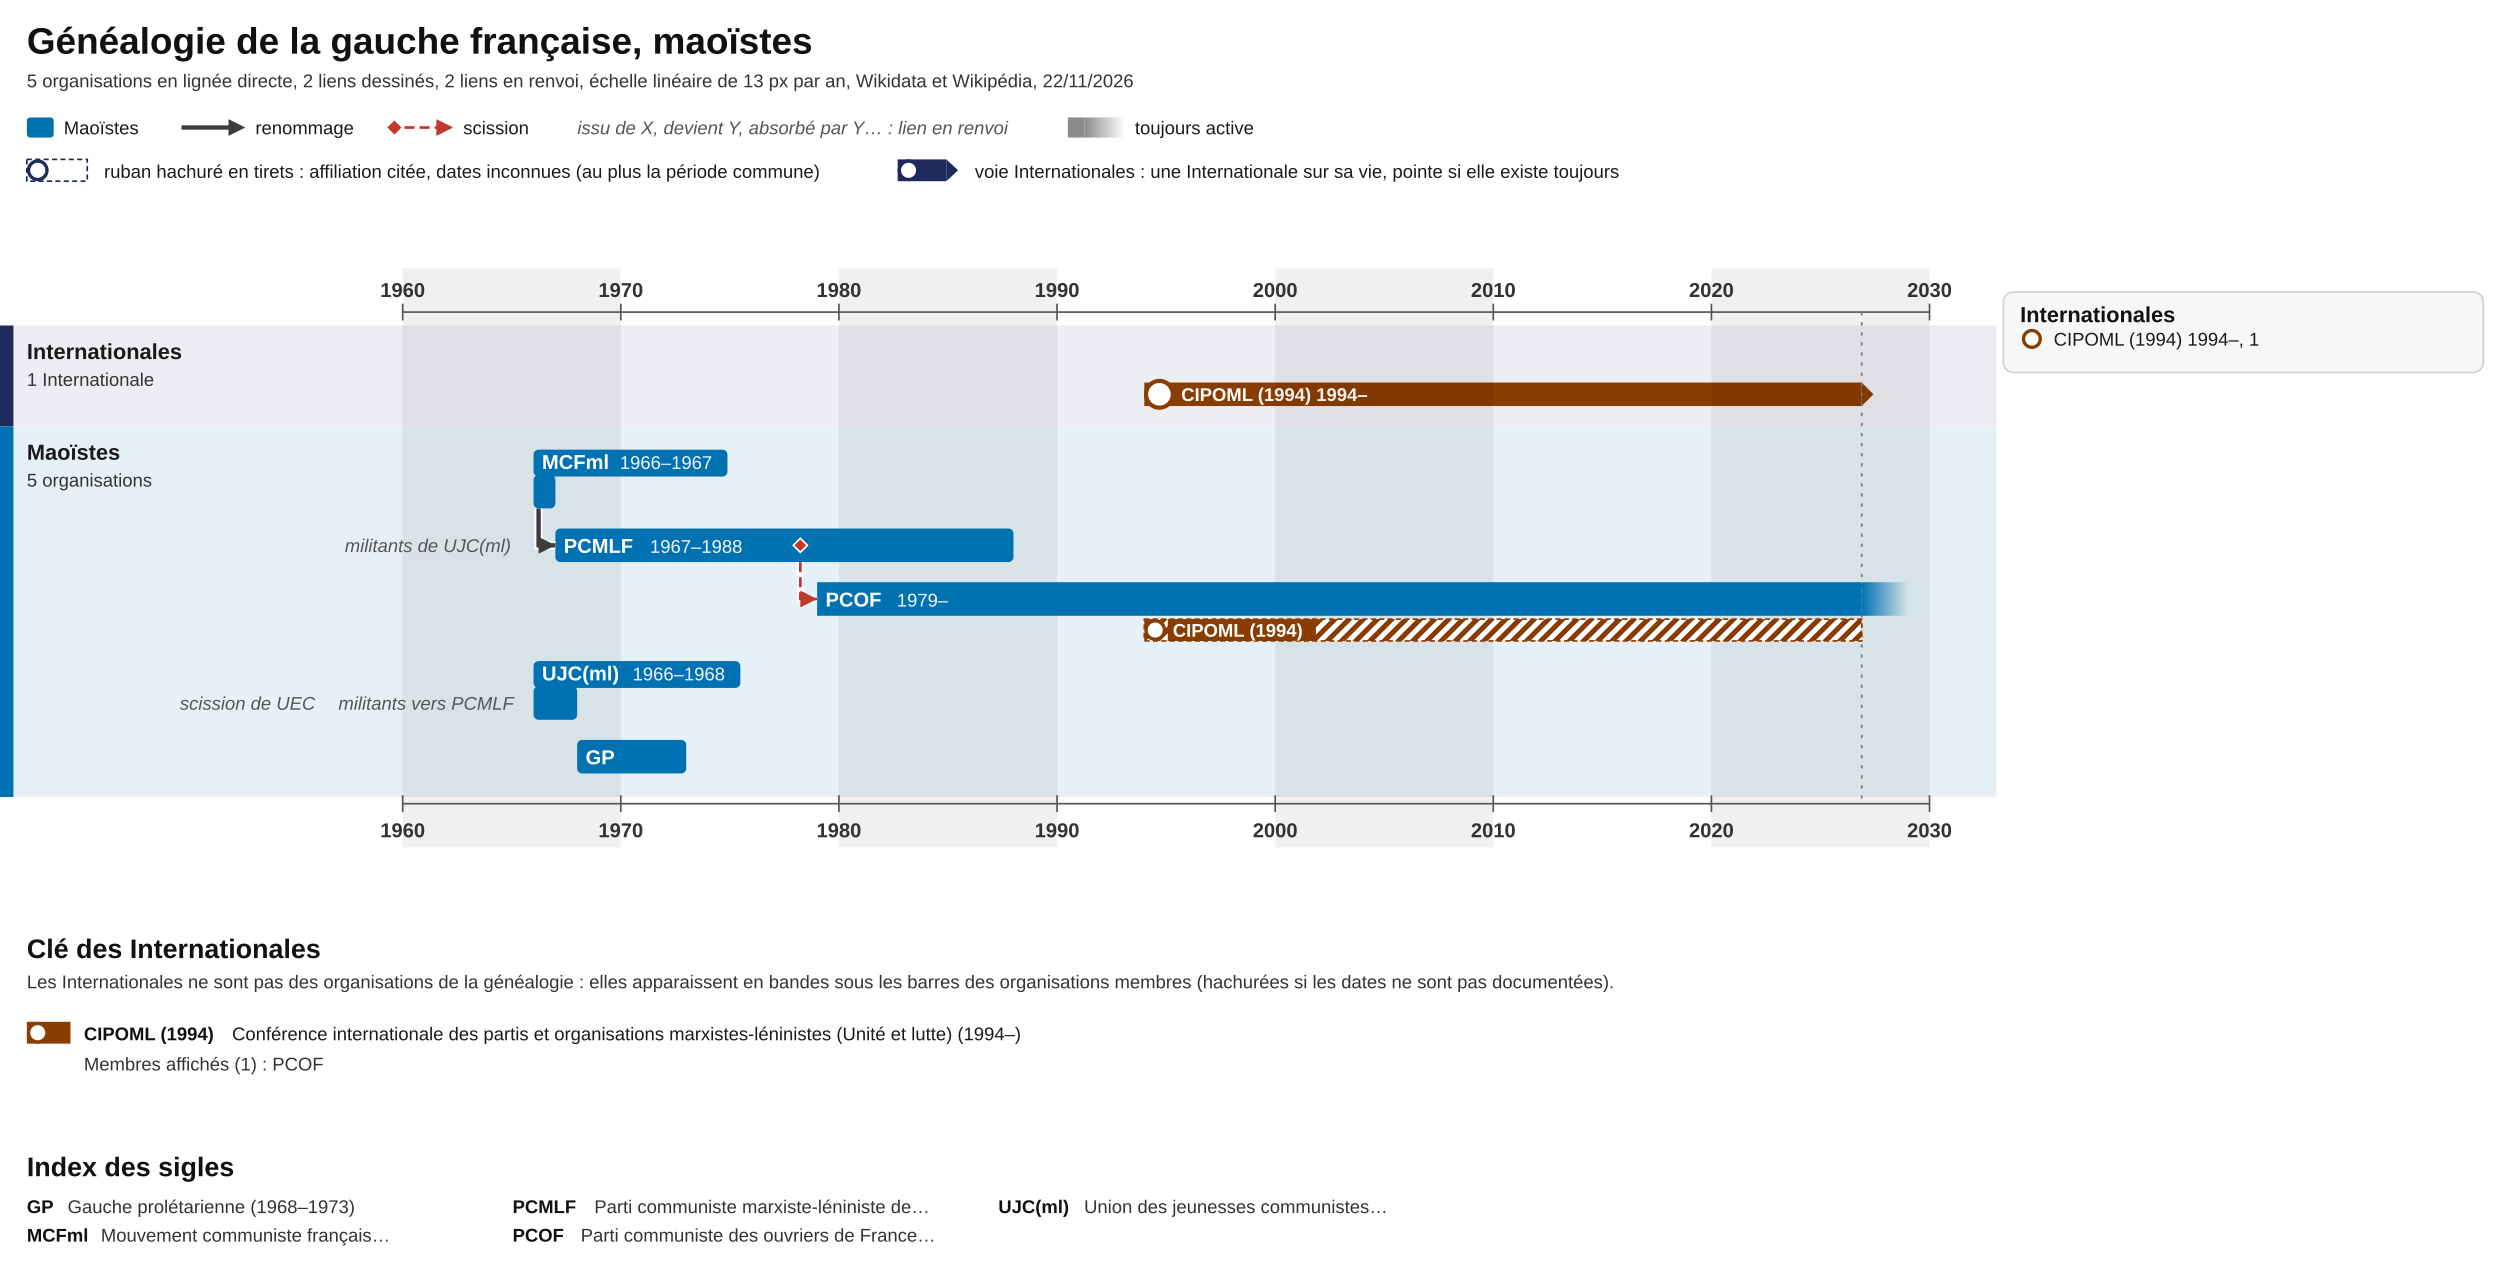
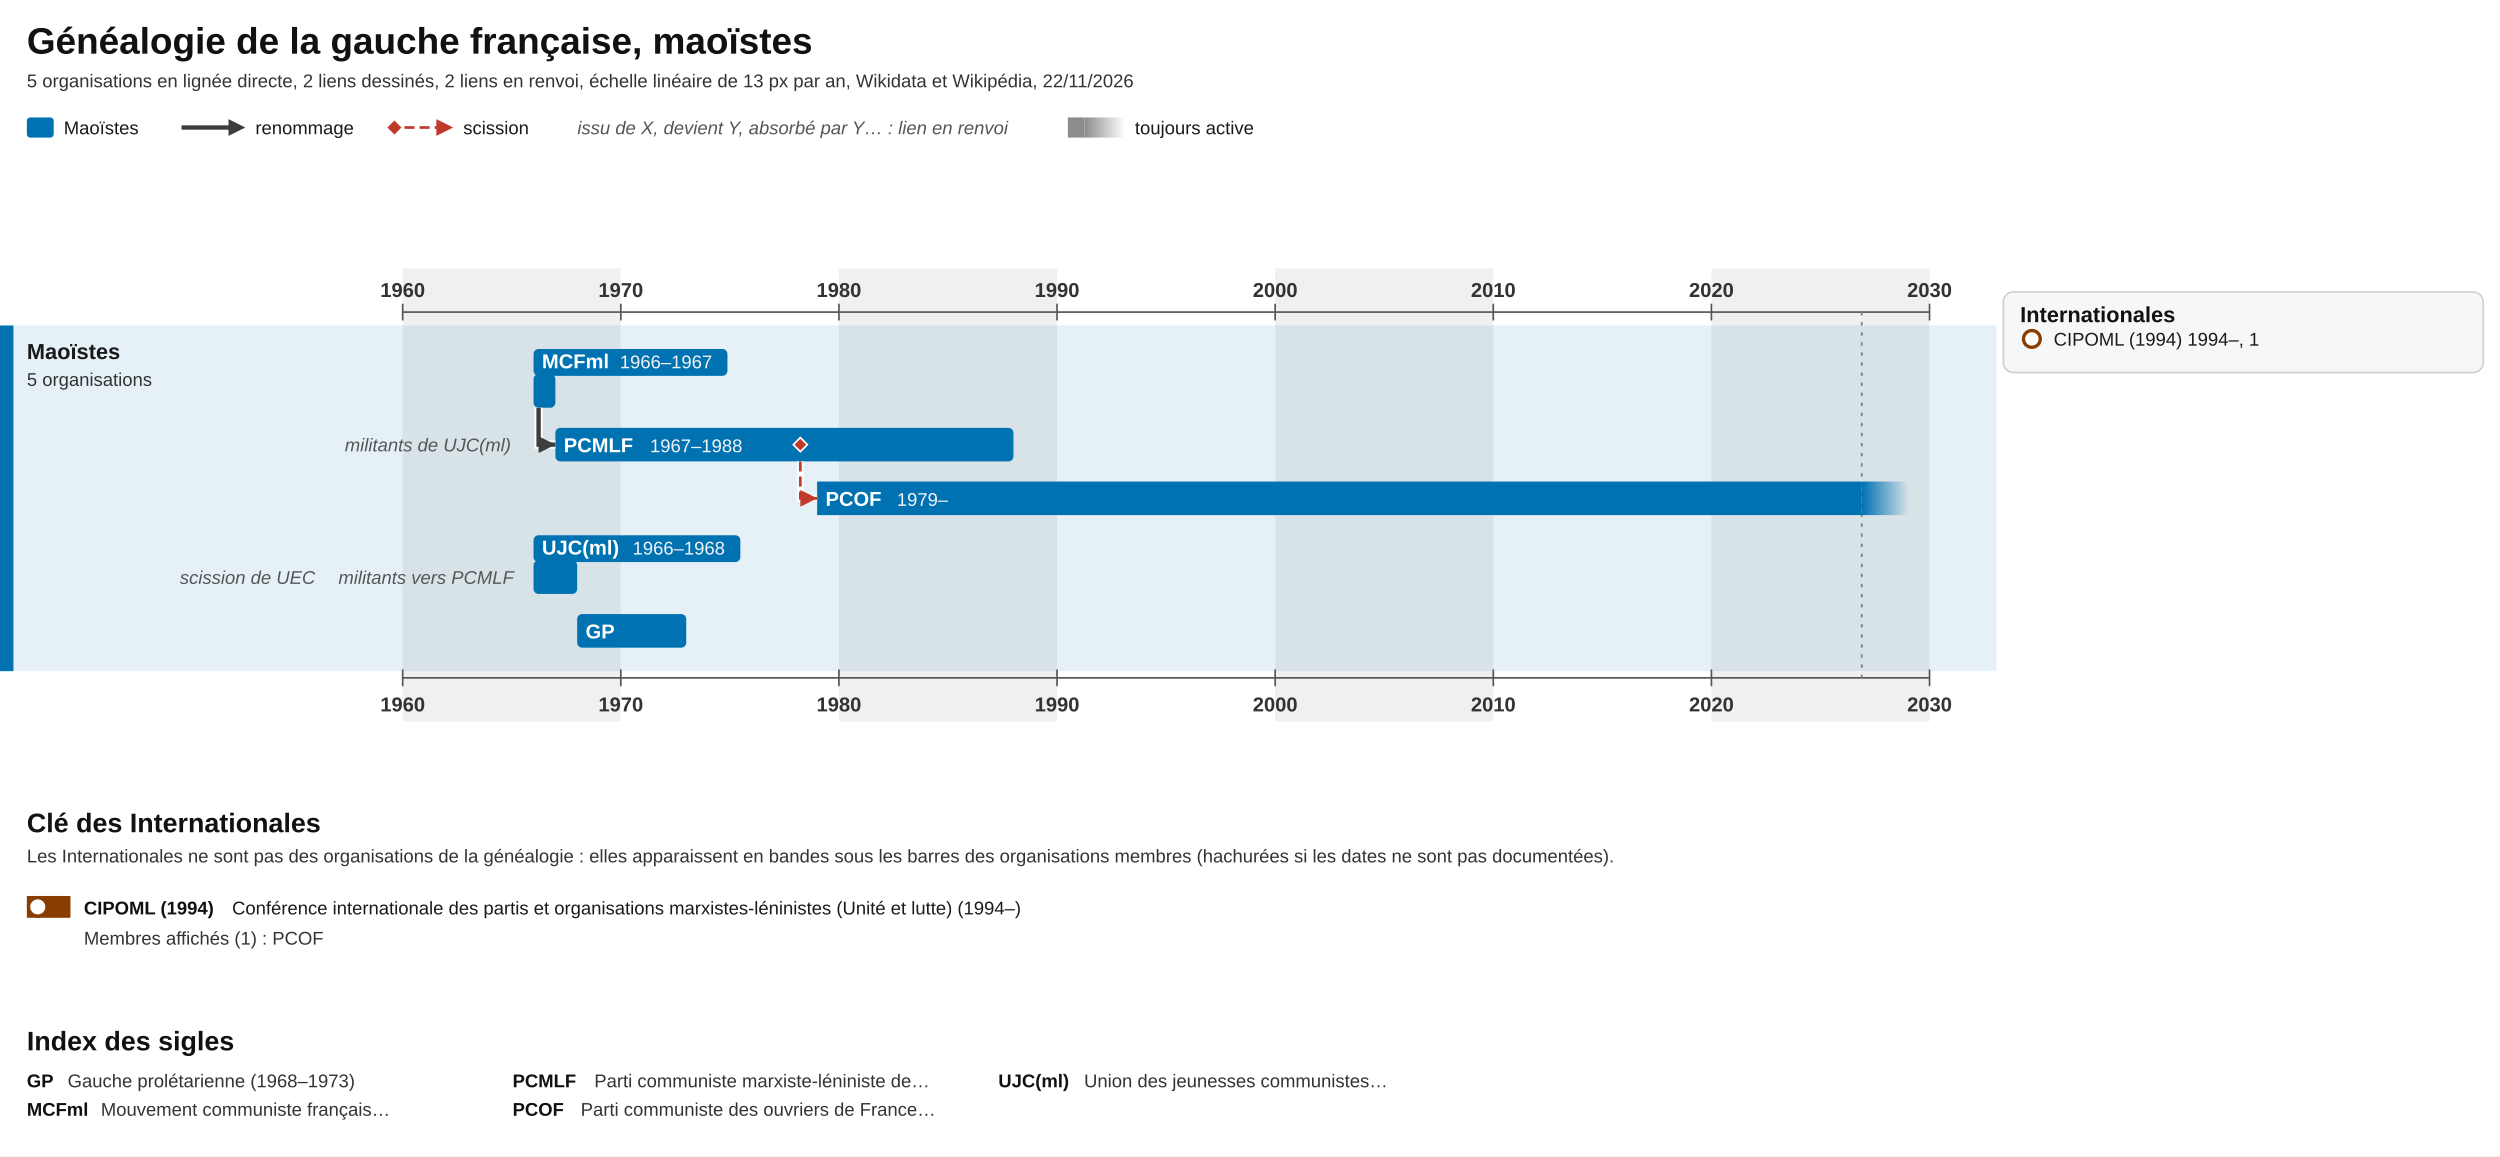
- <svg xmlns="http://www.w3.org/2000/svg" id="arbre" width="1490" height="764" viewBox="0 0 1490 764" data-x0="240" data-t0="1960" data-ppa="13.0" data-aujourdhui="2026.8909" data-min-w="6" data-seuil-annees="40" data-seuil-voies="2" data-seuil-rangs="6" data-cassure="" data-cassure-px="44" data-degrade="28" data-n-barres="5" data-vue-famille="oui" font-family="Arial, Helvetica, sans-serif">
+ <svg xmlns="http://www.w3.org/2000/svg" id="arbre" width="1490" height="689" viewBox="0 0 1490 689" data-x0="240" data-t0="1960" data-ppa="13.0" data-aujourdhui="2026.8909" data-min-w="6" data-seuil-annees="40" data-seuil-voies="2" data-seuil-rangs="6" data-cassure="" data-cassure-px="44" data-degrade="28" data-n-barres="5" data-vue-famille="oui" font-family="Arial, Helvetica, sans-serif">
  <defs>
+     <linearGradient id="g-8C8C8C">
+       <stop offset="0" stop-color="#8C8C8C" />
+       <stop offset="1" stop-color="#8C8C8C" stop-opacity="0" />
+     </linearGradient>
    <linearGradient id="g-0072B2">
      <stop offset="0" stop-color="#0072B2" />
      <stop offset="1" stop-color="#0072B2" stop-opacity="0" />
    </linearGradient>
-     <linearGradient id="g-8C8C8C">
-       <stop offset="0" stop-color="#8C8C8C" />
-       <stop offset="1" stop-color="#8C8C8C" stop-opacity="0" />
-     </linearGradient>
-     <pattern id="h-8A3D00" width="6" height="6" patternUnits="userSpaceOnUse" patternTransform="rotate(45)">
-       <rect width="6" height="6" fill="#FFFFFF" />
-       <rect width="3" height="6" fill="#8A3D00" />
-     </pattern>
    <pattern id="h-332288" width="6" height="6" patternUnits="userSpaceOnUse" patternTransform="rotate(45)">
      <rect width="6" height="6" fill="#FFFFFF" />
      <rect width="3" height="6" fill="#332288" />
    </pattern>
  </defs>
-   <rect width="1490" height="764" fill="#FFFFFF" />
+   <rect width="1490" height="689" fill="#FFFFFF" />
  <g class="voie" data-voie="0" data-cle="maoïstes">
-     <rect class="fond-voie" x="0" y="254.0" width="1190.0" height="221.0" fill="#E6F1F7" />
-     <rect class="bord-voie" x="0" y="254.0" width="8" height="221.0" fill="#0072B2" />
-     <text x="16.0" y="274.0" font-size="13" font-family="Arial, Helvetica, sans-serif" font-weight="bold" fill="#1A1A1A" text-anchor="start" class="voie-t">Maoïstes</text>
-     <text x="16.0" y="290.0" font-size="11" font-family="Arial, Helvetica, sans-serif" fill="#333333" text-anchor="start" class="voie-t">5 organisations</text>
+     <rect class="fond-voie" x="0" y="194.0" width="1190.0" height="206.0" fill="#E6F1F7" />
+     <rect class="bord-voie" x="0" y="194.0" width="8" height="206.0" fill="#0072B2" />
+     <text x="16.0" y="214.0" font-size="13" font-family="Arial, Helvetica, sans-serif" font-weight="bold" fill="#1A1A1A" text-anchor="start" class="voie-t">Maoïstes</text>
+     <text x="16.0" y="230.0" font-size="11" font-family="Arial, Helvetica, sans-serif" fill="#333333" text-anchor="start" class="voie-t">5 organisations</text>
  </g>
-   <g class="voie-intl" data-cle="internationales">
-     <rect class="fond-voie" x="0" y="194.0" width="1190.0" height="60.0" fill="#EDEEF2" />
-     <rect class="bord-voie" x="0" y="194.0" width="8" height="60.0" fill="#1F2A5C" />
-     <text x="16.0" y="214.0" font-size="13" font-family="Arial, Helvetica, sans-serif" font-weight="bold" fill="#1A1A1A" text-anchor="start" class="voie-t">Internationales</text>
-     <text x="16.0" y="230.0" font-size="11" font-family="Arial, Helvetica, sans-serif" fill="#333333" text-anchor="start" class="voie-t">1 Internationale</text>
-   </g>
-   <g class="intl" data-intl="Q622227">
-     <rect class="intl-r" x="682.00" y="228.00" width="427.58" height="14" fill="#8A3D00" data-bbox="682.00,228.00,434.58,14" />
-     <polygon class="intl-pointe" points="1109.58,228.00 1116.58,235.00 1109.58,242.00" fill="#8A3D00" />
-     <circle class="medaillon" cx="691.00" cy="235.00" r="8.00" fill="#FFFFFF" stroke="#8A3D00" stroke-width="2.5" />
-     <text x="704.0" y="239.0" font-size="11" font-family="Arial, Helvetica, sans-serif" font-weight="bold" fill="#FFFFFF" text-anchor="start" class="intl-t" data-bbox="704.00,229.00,121.46,12">CIPOML (1994)  1994–</text>
-   </g>
-   <rect class="bande-decennie" x="240.0" y="160.0" width="130.0" height="345.0" fill="#000000" fill-opacity="0.06" />
-   <rect class="bande-decennie" x="500.0" y="160.0" width="130.0" height="345.0" fill="#000000" fill-opacity="0.06" />
-   <rect class="bande-decennie" x="760.0" y="160.0" width="130.0" height="345.0" fill="#000000" fill-opacity="0.06" />
-   <rect class="bande-decennie" x="1020.0" y="160.0" width="130.0" height="345.0" fill="#000000" fill-opacity="0.06" />
+   <rect class="bande-decennie" x="240.0" y="160.0" width="130.0" height="270.0" fill="#000000" fill-opacity="0.06" />
+   <rect class="bande-decennie" x="500.0" y="160.0" width="130.0" height="270.0" fill="#000000" fill-opacity="0.06" />
+   <rect class="bande-decennie" x="760.0" y="160.0" width="130.0" height="270.0" fill="#000000" fill-opacity="0.06" />
+   <rect class="bande-decennie" x="1020.0" y="160.0" width="130.0" height="270.0" fill="#000000" fill-opacity="0.06" />
  <g class="axe-haut">
    <line x1="240.0" x2="1150.0" y1="186.0" y2="186.0" stroke="#555555" />
    <line x1="240.0" x2="240.0" y1="181.0" y2="191.0" stroke="#555555" />
    <text x="240.0" y="177.0" font-size="12" font-family="Arial, Helvetica, sans-serif" font-weight="bold" fill="#333333" text-anchor="middle" class="axe-t">1960</text>
    <line x1="370.0" x2="370.0" y1="181.0" y2="191.0" stroke="#555555" />
    <text x="370.0" y="177.0" font-size="12" font-family="Arial, Helvetica, sans-serif" font-weight="bold" fill="#333333" text-anchor="middle" class="axe-t">1970</text>
    <line x1="500.0" x2="500.0" y1="181.0" y2="191.0" stroke="#555555" />
    <text x="500.0" y="177.0" font-size="12" font-family="Arial, Helvetica, sans-serif" font-weight="bold" fill="#333333" text-anchor="middle" class="axe-t">1980</text>
    <line x1="630.0" x2="630.0" y1="181.0" y2="191.0" stroke="#555555" />
    <text x="630.0" y="177.0" font-size="12" font-family="Arial, Helvetica, sans-serif" font-weight="bold" fill="#333333" text-anchor="middle" class="axe-t">1990</text>
    <line x1="760.0" x2="760.0" y1="181.0" y2="191.0" stroke="#555555" />
    <text x="760.0" y="177.0" font-size="12" font-family="Arial, Helvetica, sans-serif" font-weight="bold" fill="#333333" text-anchor="middle" class="axe-t">2000</text>
    <line x1="890.0" x2="890.0" y1="181.0" y2="191.0" stroke="#555555" />
    <text x="890.0" y="177.0" font-size="12" font-family="Arial, Helvetica, sans-serif" font-weight="bold" fill="#333333" text-anchor="middle" class="axe-t">2010</text>
    <line x1="1020.0" x2="1020.0" y1="181.0" y2="191.0" stroke="#555555" />
    <text x="1020.0" y="177.0" font-size="12" font-family="Arial, Helvetica, sans-serif" font-weight="bold" fill="#333333" text-anchor="middle" class="axe-t">2020</text>
    <line x1="1150.0" x2="1150.0" y1="181.0" y2="191.0" stroke="#555555" />
    <text x="1150.0" y="177.0" font-size="12" font-family="Arial, Helvetica, sans-serif" font-weight="bold" fill="#333333" text-anchor="middle" class="axe-t">2030</text>
  </g>
  <g class="axe-bas">
-     <line x1="240.0" x2="1150.0" y1="479.0" y2="479.0" stroke="#555555" />
-     <line x1="240.0" x2="240.0" y1="474.0" y2="484.0" stroke="#555555" />
-     <text x="240.0" y="499.0" font-size="12" font-family="Arial, Helvetica, sans-serif" font-weight="bold" fill="#333333" text-anchor="middle" class="axe-t">1960</text>
-     <line x1="370.0" x2="370.0" y1="474.0" y2="484.0" stroke="#555555" />
-     <text x="370.0" y="499.0" font-size="12" font-family="Arial, Helvetica, sans-serif" font-weight="bold" fill="#333333" text-anchor="middle" class="axe-t">1970</text>
-     <line x1="500.0" x2="500.0" y1="474.0" y2="484.0" stroke="#555555" />
-     <text x="500.0" y="499.0" font-size="12" font-family="Arial, Helvetica, sans-serif" font-weight="bold" fill="#333333" text-anchor="middle" class="axe-t">1980</text>
-     <line x1="630.0" x2="630.0" y1="474.0" y2="484.0" stroke="#555555" />
-     <text x="630.0" y="499.0" font-size="12" font-family="Arial, Helvetica, sans-serif" font-weight="bold" fill="#333333" text-anchor="middle" class="axe-t">1990</text>
-     <line x1="760.0" x2="760.0" y1="474.0" y2="484.0" stroke="#555555" />
-     <text x="760.0" y="499.0" font-size="12" font-family="Arial, Helvetica, sans-serif" font-weight="bold" fill="#333333" text-anchor="middle" class="axe-t">2000</text>
-     <line x1="890.0" x2="890.0" y1="474.0" y2="484.0" stroke="#555555" />
-     <text x="890.0" y="499.0" font-size="12" font-family="Arial, Helvetica, sans-serif" font-weight="bold" fill="#333333" text-anchor="middle" class="axe-t">2010</text>
-     <line x1="1020.0" x2="1020.0" y1="474.0" y2="484.0" stroke="#555555" />
-     <text x="1020.0" y="499.0" font-size="12" font-family="Arial, Helvetica, sans-serif" font-weight="bold" fill="#333333" text-anchor="middle" class="axe-t">2020</text>
-     <line x1="1150.0" x2="1150.0" y1="474.0" y2="484.0" stroke="#555555" />
-     <text x="1150.0" y="499.0" font-size="12" font-family="Arial, Helvetica, sans-serif" font-weight="bold" fill="#333333" text-anchor="middle" class="axe-t">2030</text>
+     <line x1="240.0" x2="1150.0" y1="404.0" y2="404.0" stroke="#555555" />
+     <line x1="240.0" x2="240.0" y1="399.0" y2="409.0" stroke="#555555" />
+     <text x="240.0" y="424.0" font-size="12" font-family="Arial, Helvetica, sans-serif" font-weight="bold" fill="#333333" text-anchor="middle" class="axe-t">1960</text>
+     <line x1="370.0" x2="370.0" y1="399.0" y2="409.0" stroke="#555555" />
+     <text x="370.0" y="424.0" font-size="12" font-family="Arial, Helvetica, sans-serif" font-weight="bold" fill="#333333" text-anchor="middle" class="axe-t">1970</text>
+     <line x1="500.0" x2="500.0" y1="399.0" y2="409.0" stroke="#555555" />
+     <text x="500.0" y="424.0" font-size="12" font-family="Arial, Helvetica, sans-serif" font-weight="bold" fill="#333333" text-anchor="middle" class="axe-t">1980</text>
+     <line x1="630.0" x2="630.0" y1="399.0" y2="409.0" stroke="#555555" />
+     <text x="630.0" y="424.0" font-size="12" font-family="Arial, Helvetica, sans-serif" font-weight="bold" fill="#333333" text-anchor="middle" class="axe-t">1990</text>
+     <line x1="760.0" x2="760.0" y1="399.0" y2="409.0" stroke="#555555" />
+     <text x="760.0" y="424.0" font-size="12" font-family="Arial, Helvetica, sans-serif" font-weight="bold" fill="#333333" text-anchor="middle" class="axe-t">2000</text>
+     <line x1="890.0" x2="890.0" y1="399.0" y2="409.0" stroke="#555555" />
+     <text x="890.0" y="424.0" font-size="12" font-family="Arial, Helvetica, sans-serif" font-weight="bold" fill="#333333" text-anchor="middle" class="axe-t">2010</text>
+     <line x1="1020.0" x2="1020.0" y1="399.0" y2="409.0" stroke="#555555" />
+     <text x="1020.0" y="424.0" font-size="12" font-family="Arial, Helvetica, sans-serif" font-weight="bold" fill="#333333" text-anchor="middle" class="axe-t">2020</text>
+     <line x1="1150.0" x2="1150.0" y1="399.0" y2="409.0" stroke="#555555" />
+     <text x="1150.0" y="424.0" font-size="12" font-family="Arial, Helvetica, sans-serif" font-weight="bold" fill="#333333" text-anchor="middle" class="axe-t">2030</text>
  </g>
-   <line x1="1109.6" x2="1109.6" y1="186.0" y2="479.0" stroke="#777777" stroke-dasharray="2 4" />
+   <line x1="1109.6" x2="1109.6" y1="186.0" y2="404.0" stroke="#777777" stroke-dasharray="2 4" />
  <g class="contenu-voie" data-voie="0">
    <g class="org" data-id="Q3326535" data-intl="" data-recherche="mcfml mouvement communiste francais marxiste-leniniste">
-       <rect class="barre" data-id="Q3326535" data-debut="1966.0000" data-fin="1967.0000" data-statut="fin_connue" data-majeure="" x="318.00" y="283.00" width="13.00" height="20" rx="3" fill="#0072B2" />
+       <rect class="barre" data-id="Q3326535" data-debut="1966.0000" data-fin="1967.0000" data-statut="fin_connue" data-majeure="" x="318.00" y="223.00" width="13.00" height="20" rx="3" fill="#0072B2" />
    </g>
    <g class="org" data-id="Q3366229" data-intl="" data-recherche="pcmlf parti communiste marxiste-leniniste de france">
-       <rect class="barre" data-id="Q3366229" data-debut="1967.0000" data-fin="1988.0000" data-statut="fin_connue" data-majeure="oui" x="331.00" y="315.00" width="273.00" height="20" rx="3" fill="#0072B2" />
+       <rect class="barre" data-id="Q3366229" data-debut="1967.0000" data-fin="1988.0000" data-statut="fin_connue" data-majeure="oui" x="331.00" y="255.00" width="273.00" height="20" rx="3" fill="#0072B2" />
    </g>
    <g class="org" data-id="Q3366206" data-intl="Q622227" data-recherche="pcof parti communiste des ouvriers de france">
-       <rect class="barre" data-id="Q3366206" data-debut="1979.0000" data-fin="actif" data-statut="actif_valide" data-majeure="oui" x="487.00" y="347.00" width="622.58" height="20" rx="0" fill="#0072B2" />
-       <rect class="fin-ouverte" x="1109.58" y="347.00" width="28.00" height="20" fill="url(#g-0072B2)" />
+       <rect class="barre" data-id="Q3366206" data-debut="1979.0000" data-fin="actif" data-statut="actif_valide" data-majeure="oui" x="487.00" y="287.00" width="622.58" height="20" rx="0" fill="#0072B2" />
+       <rect class="fin-ouverte" x="1109.58" y="287.00" width="28.00" height="20" fill="url(#g-0072B2)" />
    </g>
    <g class="org" data-id="Q3550161" data-intl="" data-recherche="ujc(ml) union des jeunesses communistes marxistes-leninistes">
-       <rect class="barre" data-id="Q3550161" data-debut="1966.0000" data-fin="1968.0000" data-statut="fin_connue" data-majeure="" x="318.00" y="409.00" width="26.00" height="20" rx="3" fill="#0072B2" />
+       <rect class="barre" data-id="Q3550161" data-debut="1966.0000" data-fin="1968.0000" data-statut="fin_connue" data-majeure="" x="318.00" y="334.00" width="26.00" height="20" rx="3" fill="#0072B2" />
    </g>
    <g class="org" data-id="Q3099339" data-intl="" data-recherche="gp gauche proletarienne">
-       <rect class="barre" data-id="Q3099339" data-debut="1968.0000" data-fin="1973.0000" data-statut="fin_connue" data-majeure="" x="344.00" y="441.00" width="65.00" height="20" rx="3" fill="#0072B2" />
+       <rect class="barre" data-id="Q3099339" data-debut="1968.0000" data-fin="1973.0000" data-statut="fin_connue" data-majeure="" x="344.00" y="366.00" width="65.00" height="20" rx="3" fill="#0072B2" />
    </g>
  </g>
  <g class="liens">
    <g class="lien" data-a="Q3326535" data-b="Q3366229" data-rel="renommage" data-annees="0.77" data-voies="0" data-rangs="1" data-majeur="" data-suite="oui" data-va="0" data-vb="0">
-       <path class="halo geo" d="M321.00 303.00 L321.00 325.00 L331.00 325.00" data-geo="[[321.0, 303.0, 0], [321.0, 325.0, 0], [331.0, 325.0, 0]]" fill="none" stroke="#FFFFFF" stroke-width="5.1" stroke-opacity="0.85" />
-       <path class="trait geo" d="M321.00 303.00 L321.00 325.00 L331.00 325.00" data-geo="[[321.0, 303.0, 0], [321.0, 325.0, 0], [331.0, 325.0, 0]]" fill="none" stroke="#3D3D3D" stroke-width="2.6" />
-       <polygon class="fleche geo" data-geo="[[331.0, 325.0, 0], [321.0, 320.0, 0], [321.0, 330.0, 0]]" points="331.00,325.00 321.00,320.00 321.00,330.00" fill="#3D3D3D" />
+       <path class="halo geo" d="M321.00 243.00 L321.00 265.00 L331.00 265.00" data-geo="[[321.0, 243.0, 0], [321.0, 265.0, 0], [331.0, 265.0, 0]]" fill="none" stroke="#FFFFFF" stroke-width="5.1" stroke-opacity="0.85" />
+       <path class="trait geo" d="M321.00 243.00 L321.00 265.00 L331.00 265.00" data-geo="[[321.0, 243.0, 0], [321.0, 265.0, 0], [331.0, 265.0, 0]]" fill="none" stroke="#3D3D3D" stroke-width="2.6" />
+       <polygon class="fleche geo" data-geo="[[331.0, 265.0, 0], [321.0, 260.0, 0], [321.0, 270.0, 0]]" points="331.00,265.00 321.00,260.00 321.00,270.00" fill="#3D3D3D" />
    </g>
    <g class="lien" data-a="Q3366229" data-b="Q3366206" data-rel="scission" data-annees="0.77" data-voies="0" data-rangs="1" data-majeur="" data-suite="" data-va="0" data-vb="0">
-       <path class="halo geo" d="M477.00 335.00 L477.00 357.00 L487.00 357.00" data-geo="[[477.0, 335.0, 0], [477.0, 357.0, 0], [487.0, 357.0, 0]]" fill="none" stroke="#FFFFFF" stroke-width="4.1" stroke-opacity="0.85" />
-       <path class="trait geo" d="M477.00 335.00 L477.00 357.00 L487.00 357.00" data-geo="[[477.0, 335.0, 0], [477.0, 357.0, 0], [487.0, 357.0, 0]]" fill="none" stroke="#C0392B" stroke-width="1.6" stroke-dasharray="6 3" />
-       <polygon class="fleche geo" data-geo="[[487.0, 357.0, 0], [477.0, 352.0, 0], [477.0, 362.0, 0]]" points="487.00,357.00 477.00,352.00 477.00,362.00" fill="#C0392B" />
-       <polygon class="marque-scission geo" points="477.00,320.80 481.20,325.00 477.00,329.20 472.80,325.00" fill="#C0392B" stroke="#FFFFFF" stroke-width="1" data-geo="[[477.00,320.80,0],[481.20,325.00,0],[477.00,329.20,0],[472.80,325.00,0]]" data-voie="0" />
+       <path class="halo geo" d="M477.00 275.00 L477.00 297.00 L487.00 297.00" data-geo="[[477.0, 275.0, 0], [477.0, 297.0, 0], [487.0, 297.0, 0]]" fill="none" stroke="#FFFFFF" stroke-width="4.1" stroke-opacity="0.85" />
+       <path class="trait geo" d="M477.00 275.00 L477.00 297.00 L487.00 297.00" data-geo="[[477.0, 275.0, 0], [477.0, 297.0, 0], [487.0, 297.0, 0]]" fill="none" stroke="#C0392B" stroke-width="1.6" stroke-dasharray="6 3" />
+       <polygon class="fleche geo" data-geo="[[487.0, 297.0, 0], [477.0, 292.0, 0], [477.0, 302.0, 0]]" points="487.00,297.00 477.00,292.00 477.00,302.00" fill="#C0392B" />
+       <polygon class="marque-scission geo" points="477.00,260.80 481.20,265.00 477.00,269.20 472.80,265.00" fill="#C0392B" stroke="#FFFFFF" stroke-width="1" data-geo="[[477.00,260.80,0],[481.20,265.00,0],[477.00,269.20,0],[472.80,265.00,0]]" data-voie="0" />
    </g>
  </g>
  <g class="contenu-voie" data-voie="0">
    <g class="org org-haut" data-id="Q3326535" data-intl="" data-recherche="mcfml mouvement communiste francais marxiste-leniniste">
-       <rect class="tag-fond onglet" x="318.00" y="268.00" width="115.56" height="16" rx="3" fill="#0072B2" />
-       <rect class="tag" data-id="Q3326535" data-dedans="" data-onglet="oui" x="318.00" y="268.00" width="115.56" height="15" fill="none" data-bbox="318.00,268.00,115.56,15" />
-       <text x="323.0" y="279.5" font-size="12" font-family="Arial, Helvetica, sans-serif" font-weight="bold" fill="#FFFFFF" text-anchor="start" class="tag-t" data-org="Q3326535" data-bbox="323.00,268.50,41.36,13">MCFml</text>
-       <text x="369.4" y="279.5" font-size="11" font-family="Arial, Helvetica, sans-serif" fill="#F4F4F4" text-anchor="start" class="tag-t" data-org="Q3326535" data-bbox="369.36,269.50,59.20,12">1966–1967</text>
+       <rect class="tag-fond onglet" x="318.00" y="208.00" width="115.56" height="16" rx="3" fill="#0072B2" />
+       <rect class="tag" data-id="Q3326535" data-dedans="" data-onglet="oui" x="318.00" y="208.00" width="115.56" height="15" fill="none" data-bbox="318.00,208.00,115.56,15" />
+       <text x="323.0" y="219.5" font-size="12" font-family="Arial, Helvetica, sans-serif" font-weight="bold" fill="#FFFFFF" text-anchor="start" class="tag-t" data-org="Q3326535" data-bbox="323.00,208.50,41.36,13">MCFml</text>
+       <text x="369.4" y="219.5" font-size="11" font-family="Arial, Helvetica, sans-serif" fill="#F4F4F4" text-anchor="start" class="tag-t" data-org="Q3326535" data-bbox="369.36,209.50,59.20,12">1966–1967</text>
    </g>
    <g class="org org-haut" data-id="Q3366229" data-intl="" data-recherche="pcmlf parti communiste marxiste-leniniste de france">
-       <rect class="tag" data-id="Q3366229" data-dedans="oui" data-onglet="" x="331.00" y="315.00" width="273.00" height="20" fill="none" data-bbox="331.00,315.00,273.00,20" />
-       <text x="336.0" y="329.5" font-size="12" font-family="Arial, Helvetica, sans-serif" font-weight="bold" fill="#FFFFFF" text-anchor="start" class="tag-t" data-org="Q3366229" data-bbox="336.00,318.50,46.40,13">PCMLF</text>
-       <text x="387.4" y="329.5" font-size="11" font-family="Arial, Helvetica, sans-serif" fill="#F4F4F4" text-anchor="start" class="tag-t" data-org="Q3366229" data-bbox="387.40,319.50,59.20,12">1967–1988</text>
-       <text x="205.5" y="329.0" font-size="11" font-family="Arial, Helvetica, sans-serif" font-style="italic" fill="#555555" class="renvoi" data-org="Q3366229" data-a="Q3550161" data-b="Q3366229" data-bbox="205.50,318.00,106.50,13">militants de UJC(ml)</text>
+       <rect class="tag" data-id="Q3366229" data-dedans="oui" data-onglet="" x="331.00" y="255.00" width="273.00" height="20" fill="none" data-bbox="331.00,255.00,273.00,20" />
+       <text x="336.0" y="269.5" font-size="12" font-family="Arial, Helvetica, sans-serif" font-weight="bold" fill="#FFFFFF" text-anchor="start" class="tag-t" data-org="Q3366229" data-bbox="336.00,258.50,46.40,13">PCMLF</text>
+       <text x="387.4" y="269.5" font-size="11" font-family="Arial, Helvetica, sans-serif" fill="#F4F4F4" text-anchor="start" class="tag-t" data-org="Q3366229" data-bbox="387.40,259.50,59.20,12">1967–1988</text>
+       <text x="205.5" y="269.0" font-size="11" font-family="Arial, Helvetica, sans-serif" font-style="italic" fill="#555555" class="renvoi" data-org="Q3366229" data-a="Q3550161" data-b="Q3366229" data-bbox="205.50,258.00,106.50,13">militants de UJC(ml)</text>
    </g>
    <g class="org org-haut" data-id="Q3366206" data-intl="Q622227" data-recherche="pcof parti communiste des ouvriers de france">
-       <g class="bande" data-intl="Q622227" data-parti="Q3366206" data-certitude="a_documenter" data-fin="coupee">
-         <rect class="bande-r" x="682.00" y="369.00" width="427.58" height="13" fill="url(#h-8A3D00)" stroke="#8A3D00" stroke-width="1" stroke-dasharray="3 2" data-bbox="682.00,369.00,427.58,13" />
-         <circle class="medaillon" cx="688.50" cy="375.50" r="5.50" fill="#FFFFFF" stroke="#8A3D00" stroke-width="2" />
-         <rect class="bande-etiquette" x="696.00" y="369.00" width="88.30" height="13" fill="#8A3D00" data-bbox="696.00,369.00,88.30,13" />
-         <text x="699.0" y="379.5" font-size="11" font-family="Arial, Helvetica, sans-serif" font-weight="bold" fill="#FFFFFF" text-anchor="start" class="bande-t" data-bbox="699.00,370.00,82.30,12">CIPOML (1994)</text>
-       </g>
-       <rect class="tag" data-id="Q3366206" data-dedans="oui" data-onglet="" x="487.00" y="347.00" width="622.58" height="20" fill="none" data-bbox="487.00,347.00,622.58,20" />
-       <text x="492.0" y="361.5" font-size="12" font-family="Arial, Helvetica, sans-serif" font-weight="bold" fill="#FFFFFF" text-anchor="start" class="tag-t" data-org="Q3366206" data-bbox="492.00,350.50,37.52,13">PCOF</text>
-       <text x="534.5" y="361.5" font-size="11" font-family="Arial, Helvetica, sans-serif" fill="#F4F4F4" text-anchor="start" class="tag-t" data-org="Q3366206" data-bbox="534.52,351.50,33.68,12">1979–</text>
+       <rect class="tag" data-id="Q3366206" data-dedans="oui" data-onglet="" x="487.00" y="287.00" width="622.58" height="20" fill="none" data-bbox="487.00,287.00,622.58,20" />
+       <text x="492.0" y="301.5" font-size="12" font-family="Arial, Helvetica, sans-serif" font-weight="bold" fill="#FFFFFF" text-anchor="start" class="tag-t" data-org="Q3366206" data-bbox="492.00,290.50,37.52,13">PCOF</text>
+       <text x="534.5" y="301.5" font-size="11" font-family="Arial, Helvetica, sans-serif" fill="#F4F4F4" text-anchor="start" class="tag-t" data-org="Q3366206" data-bbox="534.52,291.50,33.68,12">1979–</text>
    </g>
    <g class="org org-haut" data-id="Q3550161" data-intl="" data-recherche="ujc(ml) union des jeunesses communistes marxistes-leninistes">
-       <rect class="tag-fond onglet" x="318.00" y="394.00" width="123.24" height="16" rx="3" fill="#0072B2" />
-       <rect class="tag" data-id="Q3550161" data-dedans="" data-onglet="oui" x="318.00" y="394.00" width="123.24" height="15" fill="none" data-bbox="318.00,394.00,123.24,15" />
-       <text x="323.0" y="405.5" font-size="12" font-family="Arial, Helvetica, sans-serif" font-weight="bold" fill="#FFFFFF" text-anchor="start" class="tag-t" data-org="Q3550161" data-bbox="323.00,394.50,49.04,13">UJC(ml)</text>
-       <text x="377.0" y="405.5" font-size="11" font-family="Arial, Helvetica, sans-serif" fill="#F4F4F4" text-anchor="start" class="tag-t" data-org="Q3550161" data-bbox="377.04,395.50,59.20,12">1966–1968</text>
-       <text x="107.2" y="423.0" font-size="11" font-family="Arial, Helvetica, sans-serif" font-style="italic" fill="#555555" class="renvoi" data-org="Q3550161" data-a="Q3550228" data-b="Q3550161" data-bbox="107.22,412.00,88.46,13">scission de UEC</text>
-       <text x="201.7" y="423.0" font-size="11" font-family="Arial, Helvetica, sans-serif" font-style="italic" fill="#555555" class="renvoi" data-org="Q3550161" data-a="Q3550161" data-b="Q3366229" data-bbox="201.68,412.00,113.32,13">militants vers PCMLF</text>
+       <rect class="tag-fond onglet" x="318.00" y="319.00" width="123.24" height="16" rx="3" fill="#0072B2" />
+       <rect class="tag" data-id="Q3550161" data-dedans="" data-onglet="oui" x="318.00" y="319.00" width="123.24" height="15" fill="none" data-bbox="318.00,319.00,123.24,15" />
+       <text x="323.0" y="330.5" font-size="12" font-family="Arial, Helvetica, sans-serif" font-weight="bold" fill="#FFFFFF" text-anchor="start" class="tag-t" data-org="Q3550161" data-bbox="323.00,319.50,49.04,13">UJC(ml)</text>
+       <text x="377.0" y="330.5" font-size="11" font-family="Arial, Helvetica, sans-serif" fill="#F4F4F4" text-anchor="start" class="tag-t" data-org="Q3550161" data-bbox="377.04,320.50,59.20,12">1966–1968</text>
+       <text x="107.2" y="348.0" font-size="11" font-family="Arial, Helvetica, sans-serif" font-style="italic" fill="#555555" class="renvoi" data-org="Q3550161" data-a="Q3550228" data-b="Q3550161" data-bbox="107.22,337.00,88.46,13">scission de UEC</text>
+       <text x="201.7" y="348.0" font-size="11" font-family="Arial, Helvetica, sans-serif" font-style="italic" fill="#555555" class="renvoi" data-org="Q3550161" data-a="Q3550161" data-b="Q3366229" data-bbox="201.68,337.00,113.32,13">militants vers PCMLF</text>
    </g>
    <g class="org org-haut" data-id="Q3099339" data-intl="" data-recherche="gp gauche proletarienne">
-       <rect class="tag" data-id="Q3099339" data-dedans="oui" data-onglet="" x="344.00" y="441.00" width="65.00" height="20" fill="none" data-bbox="344.00,441.00,65.00,20" />
-       <text x="349.0" y="455.5" font-size="12" font-family="Arial, Helvetica, sans-serif" font-weight="bold" fill="#FFFFFF" text-anchor="start" class="tag-t" data-org="Q3099339" data-bbox="349.00,444.50,19.76,13">GP</text>
+       <rect class="tag" data-id="Q3099339" data-dedans="oui" data-onglet="" x="344.00" y="366.00" width="65.00" height="20" fill="none" data-bbox="344.00,366.00,65.00,20" />
+       <text x="349.0" y="380.5" font-size="12" font-family="Arial, Helvetica, sans-serif" font-weight="bold" fill="#FFFFFF" text-anchor="start" class="tag-t" data-org="Q3099339" data-bbox="349.00,369.50,19.76,13">GP</text>
    </g>
  </g>
  <g class="cle-compacte">
    <rect x="1194.0" y="174" width="286" height="48" rx="6" fill="#F6F7F8" stroke="#D0D0D0" />
    <text x="1204.0" y="192.0" font-size="13" font-family="Arial, Helvetica, sans-serif" font-weight="bold" fill="#111111" text-anchor="start" class="cle-t">Internationales</text>
    <circle class="medaillon" cx="1211.0" cy="202" r="5" fill="#FFFFFF" stroke="#8A3D00" stroke-width="2" />
    <text x="1224.0" y="206.0" font-size="11" font-family="Arial, Helvetica, sans-serif" fill="#1A1A1A" text-anchor="start" class="cle-t">CIPOML (1994)  1994–, 1</text>
  </g>
  <g class="legende">
    <text x="16.0" y="32.0" font-size="22" font-family="Arial, Helvetica, sans-serif" font-weight="bold" fill="#111111" text-anchor="start" class="legende-t">Généalogie de la gauche française, maoïstes</text>
    <text x="16.0" y="52.0" font-size="11" font-family="Arial, Helvetica, sans-serif" fill="#333333" text-anchor="start" class="legende-t">5 organisations en lignée directe, 2 liens dessinés, 2 liens en renvoi, échelle linéaire de 13 px par an, Wikidata et Wikipédia, 22/11/2026</text>
    <rect x="16" y="70" width="16" height="12" rx="2" fill="#0072B2" />
    <text x="38.0" y="80.0" font-size="11" font-family="Arial, Helvetica, sans-serif" fill="#1A1A1A" text-anchor="start" class="legende-t">Maoïstes</text>
    <path d="M108.18 76 H138.18" stroke="#3D3D3D" stroke-width="2.6" fill="none" />
    <polygon points="146.18,76 136.18,71 136.18,81" fill="#3D3D3D" />
    <text x="152.2" y="80.0" font-size="11" font-family="Arial, Helvetica, sans-serif" fill="#1A1A1A" text-anchor="start" class="legende-t">renommage</text>
    <path d="M232.06 76 H262.06" stroke="#C0392B" stroke-width="1.6" stroke-dasharray="6 3" fill="none" />
    <polygon points="270.06,76 260.06,71 260.06,81" fill="#C0392B" />
    <polygon points="235.06,71.8 239.26,76 235.06,80.2 230.86,76" fill="#C0392B" />
    <text x="276.1" y="80.0" font-size="11" font-family="Arial, Helvetica, sans-serif" fill="#1A1A1A" text-anchor="start" class="legende-t">scission</text>
    <text x="344.1" y="80.0" font-size="11" font-family="Arial, Helvetica, sans-serif" font-style="italic" fill="#555555" text-anchor="start" class="legende-t">issu de X, devient Y, absorbé par Y… : lien en renvoi</text>
    <rect x="636.44" y="70" width="10" height="12" fill="#8C8C8C" />
    <rect x="646.44" y="70" width="24" height="12" fill="url(#g-8C8C8C)" />
    <text x="676.4" y="80.0" font-size="11" font-family="Arial, Helvetica, sans-serif" fill="#1A1A1A" text-anchor="start" class="legende-t">toujours active</text>
-     <rect x="16" y="95" width="36" height="13" fill="url(#h-1F2A5C)" stroke="#1F2A5C" stroke-width="1" stroke-dasharray="3 2" />
-     <circle class="medaillon" cx="22.5" cy="101.5" r="5.5" fill="#FFFFFF" stroke="#1F2A5C" stroke-width="2" />
-     <text x="62.0" y="106.0" font-size="11" font-family="Arial, Helvetica, sans-serif" fill="#1A1A1A" text-anchor="start" class="legende-t">ruban hachuré en tirets : affiliation citée, dates inconnues (au plus la période commune)</text>
-     <rect x="535" y="95" width="29" height="13" fill="#1F2A5C" />
-     <polygon points="564,95 571,101.5 564,108" fill="#1F2A5C" />
-     <circle class="medaillon" cx="541.5" cy="101.5" r="5.5" fill="#FFFFFF" stroke="#1F2A5C" stroke-width="2" />
-     <text x="581.0" y="106.0" font-size="11" font-family="Arial, Helvetica, sans-serif" fill="#1A1A1A" text-anchor="start" class="legende-t">voie Internationales : une Internationale sur sa vie, pointe si elle existe toujours</text>
  </g>
-   <g class="cle-internationales" transform="translate(0,541)">
+   <g class="cle-internationales" transform="translate(0,466)">
    <text x="16.0" y="30.0" font-size="16" font-family="Arial, Helvetica, sans-serif" font-weight="bold" fill="#111111" text-anchor="start" class="cle-t">Clé des Internationales</text>
    <text x="16.0" y="48.0" font-size="11" font-family="Arial, Helvetica, sans-serif" fill="#333333" text-anchor="start" class="cle-t">Les Internationales ne sont pas des organisations de la généalogie : elles apparaissent en bandes sous les barres des organisations membres (hachurées si les dates ne sont pas documentées).</text>
    <g class="entree-cle" data-intl="Q622227">
      <rect x="16" y="68" width="26" height="13" fill="#8A3D00" />
      <circle class="medaillon" cx="22.5" cy="74.5" r="5.5" fill="#FFFFFF" stroke="#8A3D00" stroke-width="2" />
      <text x="50.0" y="79.0" font-size="11" font-family="Arial, Helvetica, sans-serif" font-weight="bold" fill="#111111" text-anchor="start" class="cle-t">CIPOML (1994)</text>
      <text x="138.3" y="79.0" font-size="11" font-family="Arial, Helvetica, sans-serif" fill="#1A1A1A" text-anchor="start" class="cle-t">Conférence internationale des partis et organisations marxistes-léninistes (Unité et lutte) (1994–)</text>
      <text x="50.0" y="97.0" font-size="11" font-family="Arial, Helvetica, sans-serif" fill="#333333" text-anchor="start" class="cle-t">Membres affichés (1) : PCOF</text>
    </g>
  </g>
-   <g class="index-sigles" transform="translate(0,671)">
+   <g class="index-sigles" transform="translate(0,596)">
    <text x="16.0" y="30.0" font-size="16" font-family="Arial, Helvetica, sans-serif" font-weight="bold" fill="#111111" text-anchor="start" class="cle-t">Index des sigles</text>
    <text x="16.0" y="52.0" font-size="11" font-family="Arial, Helvetica, sans-serif" font-weight="bold" fill="#111111" text-anchor="start" class="cle-t">GP</text>
    <text x="40.3" y="52.0" font-size="11" font-family="Arial, Helvetica, sans-serif" fill="#333333" text-anchor="start" class="cle-t">Gauche prolétarienne (1968–1973)</text>
    <text x="16.0" y="69.0" font-size="11" font-family="Arial, Helvetica, sans-serif" font-weight="bold" fill="#111111" text-anchor="start" class="cle-t">MCFml</text>
    <text x="60.1" y="69.0" font-size="11" font-family="Arial, Helvetica, sans-serif" fill="#333333" text-anchor="start" class="cle-t">Mouvement communiste français…</text>
    <text x="305.5" y="52.0" font-size="11" font-family="Arial, Helvetica, sans-serif" font-weight="bold" fill="#111111" text-anchor="start" class="cle-t">PCMLF</text>
    <text x="354.2" y="52.0" font-size="11" font-family="Arial, Helvetica, sans-serif" fill="#333333" text-anchor="start" class="cle-t">Parti communiste marxiste-léniniste de…</text>
    <text x="305.5" y="69.0" font-size="11" font-family="Arial, Helvetica, sans-serif" font-weight="bold" fill="#111111" text-anchor="start" class="cle-t">PCOF</text>
    <text x="346.1" y="69.0" font-size="11" font-family="Arial, Helvetica, sans-serif" fill="#333333" text-anchor="start" class="cle-t">Parti communiste des ouvriers de France…</text>
    <text x="595.0" y="52.0" font-size="11" font-family="Arial, Helvetica, sans-serif" font-weight="bold" fill="#111111" text-anchor="start" class="cle-t">UJC(ml)</text>
    <text x="646.1" y="52.0" font-size="11" font-family="Arial, Helvetica, sans-serif" fill="#333333" text-anchor="start" class="cle-t">Union des jeunesses communistes…</text>
  </g>
</svg>
